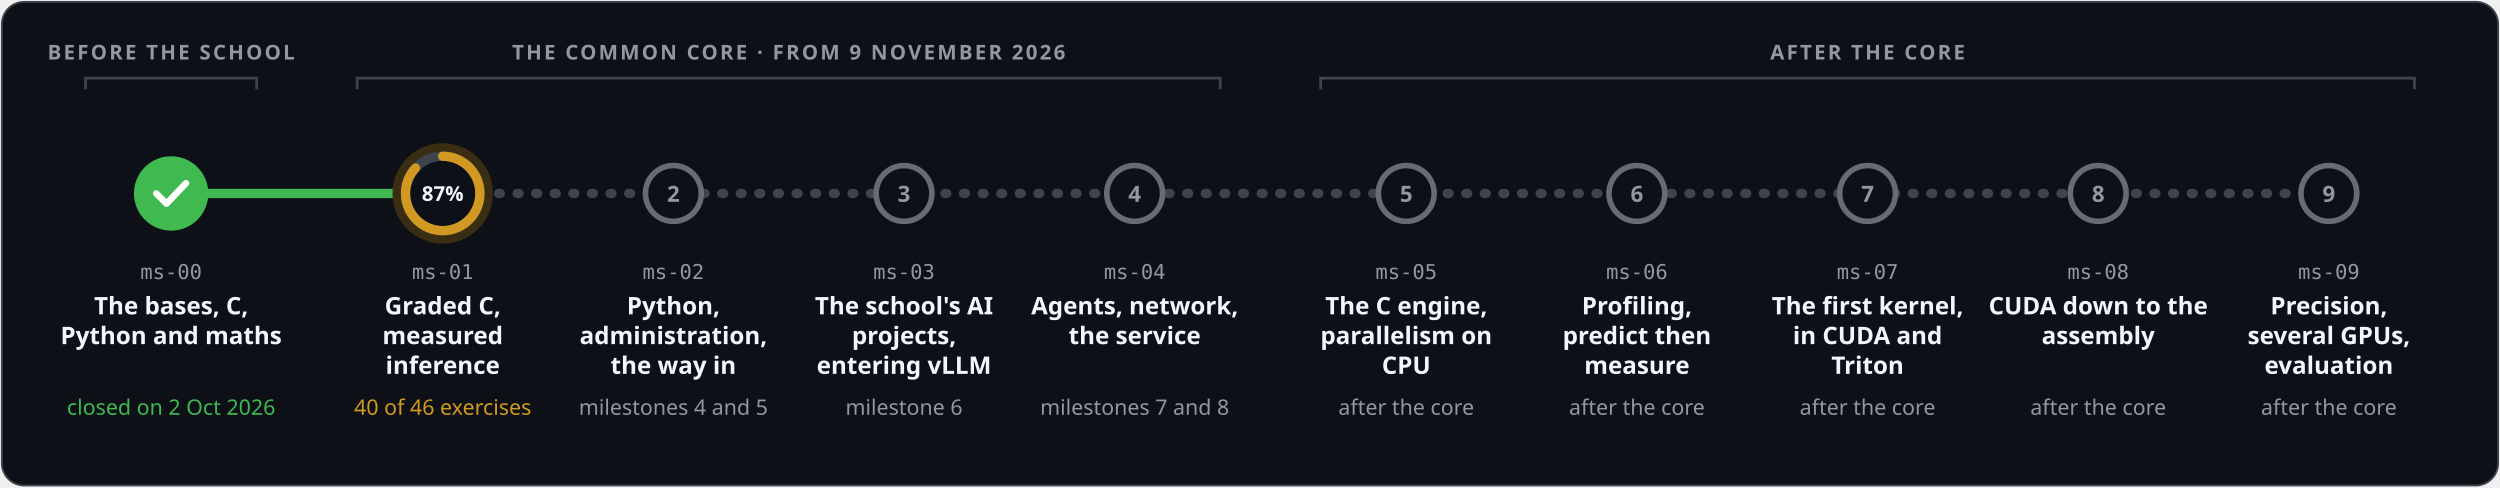
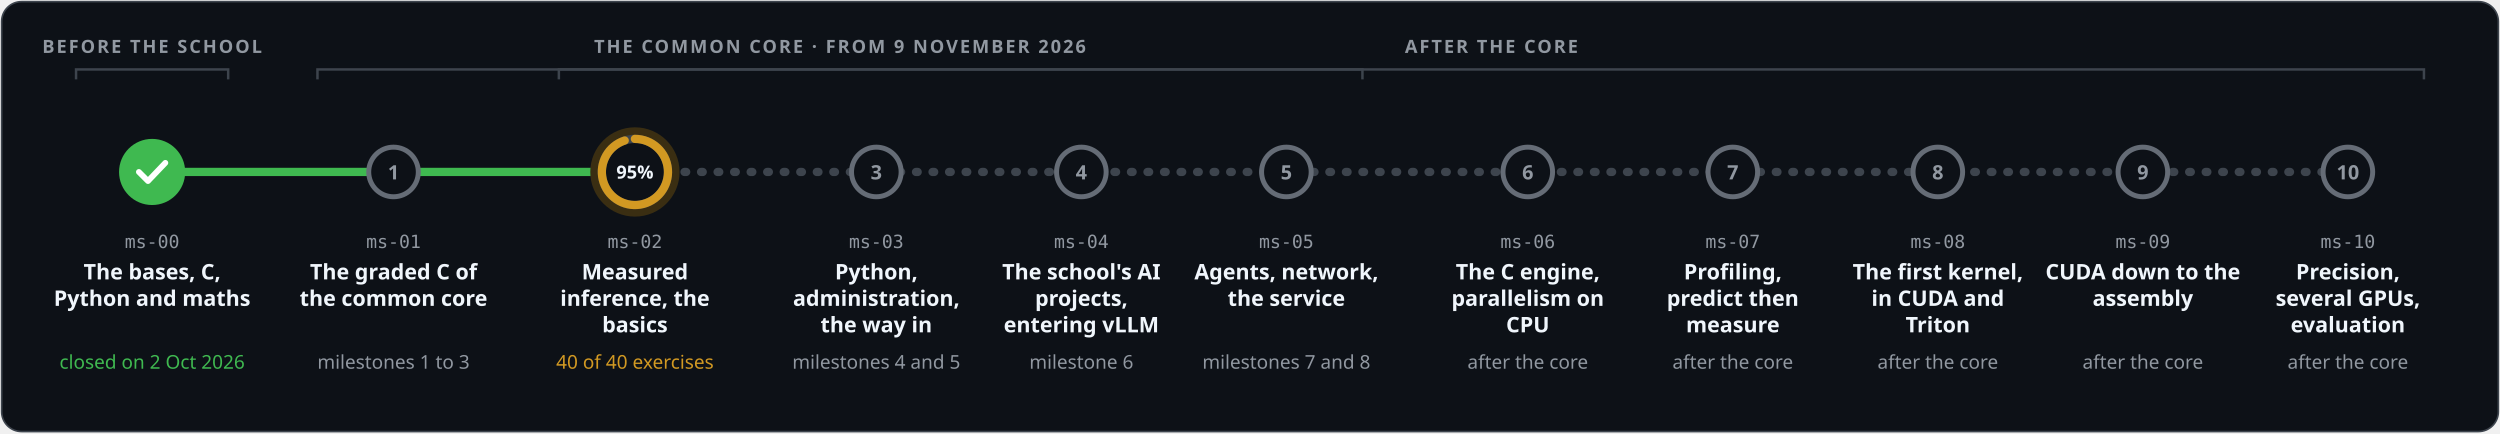
- <svg xmlns="http://www.w3.org/2000/svg" width="1344" height="262" viewBox="0 0 1344 262" role="img" aria-label="The roadmap: ms-00-foundations, closed on 2 Oct 2026; ms-01-inference, 40 of 46 exercises; ms-02-infrastructure, milestones 4 and 5; ms-03-contribution, milestone 6; ms-04-service, milestones 7 and 8; ms-05-cpu, after the core; ms-06-profiling, after the core; ms-07-kernel, after the core; ms-08-cuda, after the core; ms-09-scale, after the core">
-   <rect x="1" y="1" width="1342" height="260" rx="12" fill="#0d1117" stroke="#3d444d" />
+ <svg xmlns="http://www.w3.org/2000/svg" width="1512" height="262" viewBox="0 0 1512 262" role="img" aria-label="The roadmap: ms-00-foundations, closed on 2 Oct 2026; ms-01-c-core, milestones 1 to 3; ms-02-inference-basics, 40 of 40 exercises; ms-03-infrastructure, milestones 4 and 5; ms-04-contribution, milestone 6; ms-05-service, milestones 7 and 8; ms-06-cpu, after the core; ms-07-profiling, after the core; ms-08-kernel, after the core; ms-09-cuda, after the core; ms-10-scale, after the core">
+   <rect x="1" y="1" width="1510" height="260" rx="12" fill="#0d1117" stroke="#3d444d" />
  <path d="M46 48 V42 H138 V48" fill="none" stroke="#3d444d" stroke-width="1.5" />
  <text x="92" y="32" text-anchor="middle" font-family="-apple-system, BlinkMacSystemFont, 'Segoe UI', 'Noto Sans', Helvetica, Arial, sans-serif" font-size="11" font-weight="600" letter-spacing="1.2" fill="#9198a1">BEFORE THE SCHOOL</text>
-   <path d="M192 48 V42 H656 V48" fill="none" stroke="#3d444d" stroke-width="1.5" />
-   <text x="424" y="32" text-anchor="middle" font-family="-apple-system, BlinkMacSystemFont, 'Segoe UI', 'Noto Sans', Helvetica, Arial, sans-serif" font-size="11" font-weight="600" letter-spacing="1.2" fill="#9198a1">THE COMMON CORE · FROM 9 NOVEMBER 2026</text>
-   <path d="M710 48 V42 H1298 V48" fill="none" stroke="#3d444d" stroke-width="1.5" />
-   <text x="1004" y="32" text-anchor="middle" font-family="-apple-system, BlinkMacSystemFont, 'Segoe UI', 'Noto Sans', Helvetica, Arial, sans-serif" font-size="11" font-weight="600" letter-spacing="1.2" fill="#9198a1">AFTER THE CORE</text>
-   <path d="M92 104 H238" stroke="#3fb950" stroke-width="5" stroke-linecap="round" />
-   <path d="M238 104 H1252" stroke="#3d444d" stroke-width="5" stroke-linecap="round" stroke-dasharray="1 9" />
+   <path d="M192 48 V42 H824 V48" fill="none" stroke="#3d444d" stroke-width="1.5" />
+   <text x="508" y="32" text-anchor="middle" font-family="-apple-system, BlinkMacSystemFont, 'Segoe UI', 'Noto Sans', Helvetica, Arial, sans-serif" font-size="11" font-weight="600" letter-spacing="1.2" fill="#9198a1">THE COMMON CORE · FROM 9 NOVEMBER 2026</text>
+   <path d="M338 48 V42 H1466 V48" fill="none" stroke="#3d444d" stroke-width="1.5" />
+   <text x="902" y="32" text-anchor="middle" font-family="-apple-system, BlinkMacSystemFont, 'Segoe UI', 'Noto Sans', Helvetica, Arial, sans-serif" font-size="11" font-weight="600" letter-spacing="1.2" fill="#9198a1">AFTER THE CORE</text>
+   <path d="M92 104 H384" stroke="#3fb950" stroke-width="5" stroke-linecap="round" />
+   <path d="M384 104 H1420" stroke="#3d444d" stroke-width="5" stroke-linecap="round" stroke-dasharray="1 9" />
  <circle cx="92" cy="104" r="20" fill="#3fb950" />
  <path d="M84 104 l5.5 5.5 l10.5 -11" fill="none" stroke="#fff" stroke-width="3.5" stroke-linecap="round" stroke-linejoin="round" />
  <text x="92" y="150" text-anchor="middle" font-family="ui-monospace, SFMono-Regular, 'SF Mono', Menlo, Consolas, monospace" font-size="11" fill="#9198a1">ms-00</text>
  <text x="92" y="169" text-anchor="middle" font-family="-apple-system, BlinkMacSystemFont, 'Segoe UI', 'Noto Sans', Helvetica, Arial, sans-serif" font-size="13" font-weight="600" fill="#f0f6fc">The bases, C,</text>
  <text x="92" y="185" text-anchor="middle" font-family="-apple-system, BlinkMacSystemFont, 'Segoe UI', 'Noto Sans', Helvetica, Arial, sans-serif" font-size="13" font-weight="600" fill="#f0f6fc">Python and maths</text>
  <text x="92" y="223" text-anchor="middle" font-family="-apple-system, BlinkMacSystemFont, 'Segoe UI', 'Noto Sans', Helvetica, Arial, sans-serif" font-size="11.5" fill="#3fb950">closed on 2 Oct 2026</text>
-   <circle cx="238" cy="104" r="27" fill="#3a2e12" />
-   <circle cx="238" cy="104" r="20" fill="#0d1117" stroke="#3d444d" stroke-width="5" />
-   <path d="M238 84 A20 20 0 1 1 223.38 90.35" fill="none" stroke="#d29922" stroke-width="5" stroke-linecap="round" />
-   <text x="238" y="108" text-anchor="middle" font-family="-apple-system, BlinkMacSystemFont, 'Segoe UI', 'Noto Sans', Helvetica, Arial, sans-serif" font-size="11" font-weight="700" fill="#f0f6fc">87%</text>
+   <circle cx="238" cy="104" r="15" fill="#0d1117" stroke="#656c76" stroke-width="3" />
+   <text x="238" y="108.5" text-anchor="middle" font-family="-apple-system, BlinkMacSystemFont, 'Segoe UI', 'Noto Sans', Helvetica, Arial, sans-serif" font-size="12" font-weight="600" fill="#9198a1">1</text>
  <text x="238" y="150" text-anchor="middle" font-family="ui-monospace, SFMono-Regular, 'SF Mono', Menlo, Consolas, monospace" font-size="11" fill="#9198a1">ms-01</text>
-   <text x="238" y="169" text-anchor="middle" font-family="-apple-system, BlinkMacSystemFont, 'Segoe UI', 'Noto Sans', Helvetica, Arial, sans-serif" font-size="13" font-weight="600" fill="#f0f6fc">Graded C,</text>
-   <text x="238" y="185" text-anchor="middle" font-family="-apple-system, BlinkMacSystemFont, 'Segoe UI', 'Noto Sans', Helvetica, Arial, sans-serif" font-size="13" font-weight="600" fill="#f0f6fc">measured</text>
-   <text x="238" y="201" text-anchor="middle" font-family="-apple-system, BlinkMacSystemFont, 'Segoe UI', 'Noto Sans', Helvetica, Arial, sans-serif" font-size="13" font-weight="600" fill="#f0f6fc">inference</text>
-   <text x="238" y="223" text-anchor="middle" font-family="-apple-system, BlinkMacSystemFont, 'Segoe UI', 'Noto Sans', Helvetica, Arial, sans-serif" font-size="11.5" fill="#d29922">40 of 46 exercises</text>
-   <circle cx="362" cy="104" r="15" fill="#0d1117" stroke="#656c76" stroke-width="3" />
-   <text x="362" y="108.5" text-anchor="middle" font-family="-apple-system, BlinkMacSystemFont, 'Segoe UI', 'Noto Sans', Helvetica, Arial, sans-serif" font-size="12" font-weight="600" fill="#9198a1">2</text>
-   <text x="362" y="150" text-anchor="middle" font-family="ui-monospace, SFMono-Regular, 'SF Mono', Menlo, Consolas, monospace" font-size="11" fill="#9198a1">ms-02</text>
-   <text x="362" y="169" text-anchor="middle" font-family="-apple-system, BlinkMacSystemFont, 'Segoe UI', 'Noto Sans', Helvetica, Arial, sans-serif" font-size="13" font-weight="600" fill="#f0f6fc">Python,</text>
-   <text x="362" y="185" text-anchor="middle" font-family="-apple-system, BlinkMacSystemFont, 'Segoe UI', 'Noto Sans', Helvetica, Arial, sans-serif" font-size="13" font-weight="600" fill="#f0f6fc">administration,</text>
-   <text x="362" y="201" text-anchor="middle" font-family="-apple-system, BlinkMacSystemFont, 'Segoe UI', 'Noto Sans', Helvetica, Arial, sans-serif" font-size="13" font-weight="600" fill="#f0f6fc">the way in</text>
-   <text x="362" y="223" text-anchor="middle" font-family="-apple-system, BlinkMacSystemFont, 'Segoe UI', 'Noto Sans', Helvetica, Arial, sans-serif" font-size="11.5" fill="#9198a1">milestones 4 and 5</text>
-   <circle cx="486" cy="104" r="15" fill="#0d1117" stroke="#656c76" stroke-width="3" />
-   <text x="486" y="108.5" text-anchor="middle" font-family="-apple-system, BlinkMacSystemFont, 'Segoe UI', 'Noto Sans', Helvetica, Arial, sans-serif" font-size="12" font-weight="600" fill="#9198a1">3</text>
-   <text x="486" y="150" text-anchor="middle" font-family="ui-monospace, SFMono-Regular, 'SF Mono', Menlo, Consolas, monospace" font-size="11" fill="#9198a1">ms-03</text>
-   <text x="486" y="169" text-anchor="middle" font-family="-apple-system, BlinkMacSystemFont, 'Segoe UI', 'Noto Sans', Helvetica, Arial, sans-serif" font-size="13" font-weight="600" fill="#f0f6fc">The school's AI</text>
-   <text x="486" y="185" text-anchor="middle" font-family="-apple-system, BlinkMacSystemFont, 'Segoe UI', 'Noto Sans', Helvetica, Arial, sans-serif" font-size="13" font-weight="600" fill="#f0f6fc">projects,</text>
-   <text x="486" y="201" text-anchor="middle" font-family="-apple-system, BlinkMacSystemFont, 'Segoe UI', 'Noto Sans', Helvetica, Arial, sans-serif" font-size="13" font-weight="600" fill="#f0f6fc">entering vLLM</text>
-   <text x="486" y="223" text-anchor="middle" font-family="-apple-system, BlinkMacSystemFont, 'Segoe UI', 'Noto Sans', Helvetica, Arial, sans-serif" font-size="11.5" fill="#9198a1">milestone 6</text>
-   <circle cx="610" cy="104" r="15" fill="#0d1117" stroke="#656c76" stroke-width="3" />
-   <text x="610" y="108.5" text-anchor="middle" font-family="-apple-system, BlinkMacSystemFont, 'Segoe UI', 'Noto Sans', Helvetica, Arial, sans-serif" font-size="12" font-weight="600" fill="#9198a1">4</text>
-   <text x="610" y="150" text-anchor="middle" font-family="ui-monospace, SFMono-Regular, 'SF Mono', Menlo, Consolas, monospace" font-size="11" fill="#9198a1">ms-04</text>
-   <text x="610" y="169" text-anchor="middle" font-family="-apple-system, BlinkMacSystemFont, 'Segoe UI', 'Noto Sans', Helvetica, Arial, sans-serif" font-size="13" font-weight="600" fill="#f0f6fc">Agents, network,</text>
-   <text x="610" y="185" text-anchor="middle" font-family="-apple-system, BlinkMacSystemFont, 'Segoe UI', 'Noto Sans', Helvetica, Arial, sans-serif" font-size="13" font-weight="600" fill="#f0f6fc">the service</text>
-   <text x="610" y="223" text-anchor="middle" font-family="-apple-system, BlinkMacSystemFont, 'Segoe UI', 'Noto Sans', Helvetica, Arial, sans-serif" font-size="11.5" fill="#9198a1">milestones 7 and 8</text>
-   <circle cx="756" cy="104" r="15" fill="#0d1117" stroke="#656c76" stroke-width="3" />
-   <text x="756" y="108.5" text-anchor="middle" font-family="-apple-system, BlinkMacSystemFont, 'Segoe UI', 'Noto Sans', Helvetica, Arial, sans-serif" font-size="12" font-weight="600" fill="#9198a1">5</text>
-   <text x="756" y="150" text-anchor="middle" font-family="ui-monospace, SFMono-Regular, 'SF Mono', Menlo, Consolas, monospace" font-size="11" fill="#9198a1">ms-05</text>
-   <text x="756" y="169" text-anchor="middle" font-family="-apple-system, BlinkMacSystemFont, 'Segoe UI', 'Noto Sans', Helvetica, Arial, sans-serif" font-size="13" font-weight="600" fill="#f0f6fc">The C engine,</text>
-   <text x="756" y="185" text-anchor="middle" font-family="-apple-system, BlinkMacSystemFont, 'Segoe UI', 'Noto Sans', Helvetica, Arial, sans-serif" font-size="13" font-weight="600" fill="#f0f6fc">parallelism on</text>
-   <text x="756" y="201" text-anchor="middle" font-family="-apple-system, BlinkMacSystemFont, 'Segoe UI', 'Noto Sans', Helvetica, Arial, sans-serif" font-size="13" font-weight="600" fill="#f0f6fc">CPU</text>
-   <text x="756" y="223" text-anchor="middle" font-family="-apple-system, BlinkMacSystemFont, 'Segoe UI', 'Noto Sans', Helvetica, Arial, sans-serif" font-size="11.5" fill="#9198a1">after the core</text>
-   <circle cx="880" cy="104" r="15" fill="#0d1117" stroke="#656c76" stroke-width="3" />
-   <text x="880" y="108.5" text-anchor="middle" font-family="-apple-system, BlinkMacSystemFont, 'Segoe UI', 'Noto Sans', Helvetica, Arial, sans-serif" font-size="12" font-weight="600" fill="#9198a1">6</text>
-   <text x="880" y="150" text-anchor="middle" font-family="ui-monospace, SFMono-Regular, 'SF Mono', Menlo, Consolas, monospace" font-size="11" fill="#9198a1">ms-06</text>
-   <text x="880" y="169" text-anchor="middle" font-family="-apple-system, BlinkMacSystemFont, 'Segoe UI', 'Noto Sans', Helvetica, Arial, sans-serif" font-size="13" font-weight="600" fill="#f0f6fc">Profiling,</text>
-   <text x="880" y="185" text-anchor="middle" font-family="-apple-system, BlinkMacSystemFont, 'Segoe UI', 'Noto Sans', Helvetica, Arial, sans-serif" font-size="13" font-weight="600" fill="#f0f6fc">predict then</text>
-   <text x="880" y="201" text-anchor="middle" font-family="-apple-system, BlinkMacSystemFont, 'Segoe UI', 'Noto Sans', Helvetica, Arial, sans-serif" font-size="13" font-weight="600" fill="#f0f6fc">measure</text>
-   <text x="880" y="223" text-anchor="middle" font-family="-apple-system, BlinkMacSystemFont, 'Segoe UI', 'Noto Sans', Helvetica, Arial, sans-serif" font-size="11.5" fill="#9198a1">after the core</text>
-   <circle cx="1004" cy="104" r="15" fill="#0d1117" stroke="#656c76" stroke-width="3" />
-   <text x="1004" y="108.5" text-anchor="middle" font-family="-apple-system, BlinkMacSystemFont, 'Segoe UI', 'Noto Sans', Helvetica, Arial, sans-serif" font-size="12" font-weight="600" fill="#9198a1">7</text>
-   <text x="1004" y="150" text-anchor="middle" font-family="ui-monospace, SFMono-Regular, 'SF Mono', Menlo, Consolas, monospace" font-size="11" fill="#9198a1">ms-07</text>
-   <text x="1004" y="169" text-anchor="middle" font-family="-apple-system, BlinkMacSystemFont, 'Segoe UI', 'Noto Sans', Helvetica, Arial, sans-serif" font-size="13" font-weight="600" fill="#f0f6fc">The first kernel,</text>
-   <text x="1004" y="185" text-anchor="middle" font-family="-apple-system, BlinkMacSystemFont, 'Segoe UI', 'Noto Sans', Helvetica, Arial, sans-serif" font-size="13" font-weight="600" fill="#f0f6fc">in CUDA and</text>
-   <text x="1004" y="201" text-anchor="middle" font-family="-apple-system, BlinkMacSystemFont, 'Segoe UI', 'Noto Sans', Helvetica, Arial, sans-serif" font-size="13" font-weight="600" fill="#f0f6fc">Triton</text>
-   <text x="1004" y="223" text-anchor="middle" font-family="-apple-system, BlinkMacSystemFont, 'Segoe UI', 'Noto Sans', Helvetica, Arial, sans-serif" font-size="11.5" fill="#9198a1">after the core</text>
-   <circle cx="1128" cy="104" r="15" fill="#0d1117" stroke="#656c76" stroke-width="3" />
-   <text x="1128" y="108.5" text-anchor="middle" font-family="-apple-system, BlinkMacSystemFont, 'Segoe UI', 'Noto Sans', Helvetica, Arial, sans-serif" font-size="12" font-weight="600" fill="#9198a1">8</text>
-   <text x="1128" y="150" text-anchor="middle" font-family="ui-monospace, SFMono-Regular, 'SF Mono', Menlo, Consolas, monospace" font-size="11" fill="#9198a1">ms-08</text>
-   <text x="1128" y="169" text-anchor="middle" font-family="-apple-system, BlinkMacSystemFont, 'Segoe UI', 'Noto Sans', Helvetica, Arial, sans-serif" font-size="13" font-weight="600" fill="#f0f6fc">CUDA down to the</text>
-   <text x="1128" y="185" text-anchor="middle" font-family="-apple-system, BlinkMacSystemFont, 'Segoe UI', 'Noto Sans', Helvetica, Arial, sans-serif" font-size="13" font-weight="600" fill="#f0f6fc">assembly</text>
-   <text x="1128" y="223" text-anchor="middle" font-family="-apple-system, BlinkMacSystemFont, 'Segoe UI', 'Noto Sans', Helvetica, Arial, sans-serif" font-size="11.5" fill="#9198a1">after the core</text>
-   <circle cx="1252" cy="104" r="15" fill="#0d1117" stroke="#656c76" stroke-width="3" />
-   <text x="1252" y="108.5" text-anchor="middle" font-family="-apple-system, BlinkMacSystemFont, 'Segoe UI', 'Noto Sans', Helvetica, Arial, sans-serif" font-size="12" font-weight="600" fill="#9198a1">9</text>
-   <text x="1252" y="150" text-anchor="middle" font-family="ui-monospace, SFMono-Regular, 'SF Mono', Menlo, Consolas, monospace" font-size="11" fill="#9198a1">ms-09</text>
-   <text x="1252" y="169" text-anchor="middle" font-family="-apple-system, BlinkMacSystemFont, 'Segoe UI', 'Noto Sans', Helvetica, Arial, sans-serif" font-size="13" font-weight="600" fill="#f0f6fc">Precision,</text>
-   <text x="1252" y="185" text-anchor="middle" font-family="-apple-system, BlinkMacSystemFont, 'Segoe UI', 'Noto Sans', Helvetica, Arial, sans-serif" font-size="13" font-weight="600" fill="#f0f6fc">several GPUs,</text>
-   <text x="1252" y="201" text-anchor="middle" font-family="-apple-system, BlinkMacSystemFont, 'Segoe UI', 'Noto Sans', Helvetica, Arial, sans-serif" font-size="13" font-weight="600" fill="#f0f6fc">evaluation</text>
-   <text x="1252" y="223" text-anchor="middle" font-family="-apple-system, BlinkMacSystemFont, 'Segoe UI', 'Noto Sans', Helvetica, Arial, sans-serif" font-size="11.5" fill="#9198a1">after the core</text>
+   <text x="238" y="169" text-anchor="middle" font-family="-apple-system, BlinkMacSystemFont, 'Segoe UI', 'Noto Sans', Helvetica, Arial, sans-serif" font-size="13" font-weight="600" fill="#f0f6fc">The graded C of</text>
+   <text x="238" y="185" text-anchor="middle" font-family="-apple-system, BlinkMacSystemFont, 'Segoe UI', 'Noto Sans', Helvetica, Arial, sans-serif" font-size="13" font-weight="600" fill="#f0f6fc">the common core</text>
+   <text x="238" y="223" text-anchor="middle" font-family="-apple-system, BlinkMacSystemFont, 'Segoe UI', 'Noto Sans', Helvetica, Arial, sans-serif" font-size="11.5" fill="#9198a1">milestones 1 to 3</text>
+   <circle cx="384" cy="104" r="27" fill="#3a2e12" />
+   <circle cx="384" cy="104" r="20" fill="#0d1117" stroke="#3d444d" stroke-width="5" />
+   <path d="M384 84 A20 20 0 1 1 377.82 84.98" fill="none" stroke="#d29922" stroke-width="5" stroke-linecap="round" />
+   <text x="384" y="108" text-anchor="middle" font-family="-apple-system, BlinkMacSystemFont, 'Segoe UI', 'Noto Sans', Helvetica, Arial, sans-serif" font-size="11" font-weight="700" fill="#f0f6fc">95%</text>
+   <text x="384" y="150" text-anchor="middle" font-family="ui-monospace, SFMono-Regular, 'SF Mono', Menlo, Consolas, monospace" font-size="11" fill="#9198a1">ms-02</text>
+   <text x="384" y="169" text-anchor="middle" font-family="-apple-system, BlinkMacSystemFont, 'Segoe UI', 'Noto Sans', Helvetica, Arial, sans-serif" font-size="13" font-weight="600" fill="#f0f6fc">Measured</text>
+   <text x="384" y="185" text-anchor="middle" font-family="-apple-system, BlinkMacSystemFont, 'Segoe UI', 'Noto Sans', Helvetica, Arial, sans-serif" font-size="13" font-weight="600" fill="#f0f6fc">inference, the</text>
+   <text x="384" y="201" text-anchor="middle" font-family="-apple-system, BlinkMacSystemFont, 'Segoe UI', 'Noto Sans', Helvetica, Arial, sans-serif" font-size="13" font-weight="600" fill="#f0f6fc">basics</text>
+   <text x="384" y="223" text-anchor="middle" font-family="-apple-system, BlinkMacSystemFont, 'Segoe UI', 'Noto Sans', Helvetica, Arial, sans-serif" font-size="11.5" fill="#d29922">40 of 40 exercises</text>
+   <circle cx="530" cy="104" r="15" fill="#0d1117" stroke="#656c76" stroke-width="3" />
+   <text x="530" y="108.5" text-anchor="middle" font-family="-apple-system, BlinkMacSystemFont, 'Segoe UI', 'Noto Sans', Helvetica, Arial, sans-serif" font-size="12" font-weight="600" fill="#9198a1">3</text>
+   <text x="530" y="150" text-anchor="middle" font-family="ui-monospace, SFMono-Regular, 'SF Mono', Menlo, Consolas, monospace" font-size="11" fill="#9198a1">ms-03</text>
+   <text x="530" y="169" text-anchor="middle" font-family="-apple-system, BlinkMacSystemFont, 'Segoe UI', 'Noto Sans', Helvetica, Arial, sans-serif" font-size="13" font-weight="600" fill="#f0f6fc">Python,</text>
+   <text x="530" y="185" text-anchor="middle" font-family="-apple-system, BlinkMacSystemFont, 'Segoe UI', 'Noto Sans', Helvetica, Arial, sans-serif" font-size="13" font-weight="600" fill="#f0f6fc">administration,</text>
+   <text x="530" y="201" text-anchor="middle" font-family="-apple-system, BlinkMacSystemFont, 'Segoe UI', 'Noto Sans', Helvetica, Arial, sans-serif" font-size="13" font-weight="600" fill="#f0f6fc">the way in</text>
+   <text x="530" y="223" text-anchor="middle" font-family="-apple-system, BlinkMacSystemFont, 'Segoe UI', 'Noto Sans', Helvetica, Arial, sans-serif" font-size="11.5" fill="#9198a1">milestones 4 and 5</text>
+   <circle cx="654" cy="104" r="15" fill="#0d1117" stroke="#656c76" stroke-width="3" />
+   <text x="654" y="108.5" text-anchor="middle" font-family="-apple-system, BlinkMacSystemFont, 'Segoe UI', 'Noto Sans', Helvetica, Arial, sans-serif" font-size="12" font-weight="600" fill="#9198a1">4</text>
+   <text x="654" y="150" text-anchor="middle" font-family="ui-monospace, SFMono-Regular, 'SF Mono', Menlo, Consolas, monospace" font-size="11" fill="#9198a1">ms-04</text>
+   <text x="654" y="169" text-anchor="middle" font-family="-apple-system, BlinkMacSystemFont, 'Segoe UI', 'Noto Sans', Helvetica, Arial, sans-serif" font-size="13" font-weight="600" fill="#f0f6fc">The school's AI</text>
+   <text x="654" y="185" text-anchor="middle" font-family="-apple-system, BlinkMacSystemFont, 'Segoe UI', 'Noto Sans', Helvetica, Arial, sans-serif" font-size="13" font-weight="600" fill="#f0f6fc">projects,</text>
+   <text x="654" y="201" text-anchor="middle" font-family="-apple-system, BlinkMacSystemFont, 'Segoe UI', 'Noto Sans', Helvetica, Arial, sans-serif" font-size="13" font-weight="600" fill="#f0f6fc">entering vLLM</text>
+   <text x="654" y="223" text-anchor="middle" font-family="-apple-system, BlinkMacSystemFont, 'Segoe UI', 'Noto Sans', Helvetica, Arial, sans-serif" font-size="11.5" fill="#9198a1">milestone 6</text>
+   <circle cx="778" cy="104" r="15" fill="#0d1117" stroke="#656c76" stroke-width="3" />
+   <text x="778" y="108.5" text-anchor="middle" font-family="-apple-system, BlinkMacSystemFont, 'Segoe UI', 'Noto Sans', Helvetica, Arial, sans-serif" font-size="12" font-weight="600" fill="#9198a1">5</text>
+   <text x="778" y="150" text-anchor="middle" font-family="ui-monospace, SFMono-Regular, 'SF Mono', Menlo, Consolas, monospace" font-size="11" fill="#9198a1">ms-05</text>
+   <text x="778" y="169" text-anchor="middle" font-family="-apple-system, BlinkMacSystemFont, 'Segoe UI', 'Noto Sans', Helvetica, Arial, sans-serif" font-size="13" font-weight="600" fill="#f0f6fc">Agents, network,</text>
+   <text x="778" y="185" text-anchor="middle" font-family="-apple-system, BlinkMacSystemFont, 'Segoe UI', 'Noto Sans', Helvetica, Arial, sans-serif" font-size="13" font-weight="600" fill="#f0f6fc">the service</text>
+   <text x="778" y="223" text-anchor="middle" font-family="-apple-system, BlinkMacSystemFont, 'Segoe UI', 'Noto Sans', Helvetica, Arial, sans-serif" font-size="11.5" fill="#9198a1">milestones 7 and 8</text>
+   <circle cx="924" cy="104" r="15" fill="#0d1117" stroke="#656c76" stroke-width="3" />
+   <text x="924" y="108.5" text-anchor="middle" font-family="-apple-system, BlinkMacSystemFont, 'Segoe UI', 'Noto Sans', Helvetica, Arial, sans-serif" font-size="12" font-weight="600" fill="#9198a1">6</text>
+   <text x="924" y="150" text-anchor="middle" font-family="ui-monospace, SFMono-Regular, 'SF Mono', Menlo, Consolas, monospace" font-size="11" fill="#9198a1">ms-06</text>
+   <text x="924" y="169" text-anchor="middle" font-family="-apple-system, BlinkMacSystemFont, 'Segoe UI', 'Noto Sans', Helvetica, Arial, sans-serif" font-size="13" font-weight="600" fill="#f0f6fc">The C engine,</text>
+   <text x="924" y="185" text-anchor="middle" font-family="-apple-system, BlinkMacSystemFont, 'Segoe UI', 'Noto Sans', Helvetica, Arial, sans-serif" font-size="13" font-weight="600" fill="#f0f6fc">parallelism on</text>
+   <text x="924" y="201" text-anchor="middle" font-family="-apple-system, BlinkMacSystemFont, 'Segoe UI', 'Noto Sans', Helvetica, Arial, sans-serif" font-size="13" font-weight="600" fill="#f0f6fc">CPU</text>
+   <text x="924" y="223" text-anchor="middle" font-family="-apple-system, BlinkMacSystemFont, 'Segoe UI', 'Noto Sans', Helvetica, Arial, sans-serif" font-size="11.5" fill="#9198a1">after the core</text>
+   <circle cx="1048" cy="104" r="15" fill="#0d1117" stroke="#656c76" stroke-width="3" />
+   <text x="1048" y="108.5" text-anchor="middle" font-family="-apple-system, BlinkMacSystemFont, 'Segoe UI', 'Noto Sans', Helvetica, Arial, sans-serif" font-size="12" font-weight="600" fill="#9198a1">7</text>
+   <text x="1048" y="150" text-anchor="middle" font-family="ui-monospace, SFMono-Regular, 'SF Mono', Menlo, Consolas, monospace" font-size="11" fill="#9198a1">ms-07</text>
+   <text x="1048" y="169" text-anchor="middle" font-family="-apple-system, BlinkMacSystemFont, 'Segoe UI', 'Noto Sans', Helvetica, Arial, sans-serif" font-size="13" font-weight="600" fill="#f0f6fc">Profiling,</text>
+   <text x="1048" y="185" text-anchor="middle" font-family="-apple-system, BlinkMacSystemFont, 'Segoe UI', 'Noto Sans', Helvetica, Arial, sans-serif" font-size="13" font-weight="600" fill="#f0f6fc">predict then</text>
+   <text x="1048" y="201" text-anchor="middle" font-family="-apple-system, BlinkMacSystemFont, 'Segoe UI', 'Noto Sans', Helvetica, Arial, sans-serif" font-size="13" font-weight="600" fill="#f0f6fc">measure</text>
+   <text x="1048" y="223" text-anchor="middle" font-family="-apple-system, BlinkMacSystemFont, 'Segoe UI', 'Noto Sans', Helvetica, Arial, sans-serif" font-size="11.5" fill="#9198a1">after the core</text>
+   <circle cx="1172" cy="104" r="15" fill="#0d1117" stroke="#656c76" stroke-width="3" />
+   <text x="1172" y="108.5" text-anchor="middle" font-family="-apple-system, BlinkMacSystemFont, 'Segoe UI', 'Noto Sans', Helvetica, Arial, sans-serif" font-size="12" font-weight="600" fill="#9198a1">8</text>
+   <text x="1172" y="150" text-anchor="middle" font-family="ui-monospace, SFMono-Regular, 'SF Mono', Menlo, Consolas, monospace" font-size="11" fill="#9198a1">ms-08</text>
+   <text x="1172" y="169" text-anchor="middle" font-family="-apple-system, BlinkMacSystemFont, 'Segoe UI', 'Noto Sans', Helvetica, Arial, sans-serif" font-size="13" font-weight="600" fill="#f0f6fc">The first kernel,</text>
+   <text x="1172" y="185" text-anchor="middle" font-family="-apple-system, BlinkMacSystemFont, 'Segoe UI', 'Noto Sans', Helvetica, Arial, sans-serif" font-size="13" font-weight="600" fill="#f0f6fc">in CUDA and</text>
+   <text x="1172" y="201" text-anchor="middle" font-family="-apple-system, BlinkMacSystemFont, 'Segoe UI', 'Noto Sans', Helvetica, Arial, sans-serif" font-size="13" font-weight="600" fill="#f0f6fc">Triton</text>
+   <text x="1172" y="223" text-anchor="middle" font-family="-apple-system, BlinkMacSystemFont, 'Segoe UI', 'Noto Sans', Helvetica, Arial, sans-serif" font-size="11.5" fill="#9198a1">after the core</text>
+   <circle cx="1296" cy="104" r="15" fill="#0d1117" stroke="#656c76" stroke-width="3" />
+   <text x="1296" y="108.5" text-anchor="middle" font-family="-apple-system, BlinkMacSystemFont, 'Segoe UI', 'Noto Sans', Helvetica, Arial, sans-serif" font-size="12" font-weight="600" fill="#9198a1">9</text>
+   <text x="1296" y="150" text-anchor="middle" font-family="ui-monospace, SFMono-Regular, 'SF Mono', Menlo, Consolas, monospace" font-size="11" fill="#9198a1">ms-09</text>
+   <text x="1296" y="169" text-anchor="middle" font-family="-apple-system, BlinkMacSystemFont, 'Segoe UI', 'Noto Sans', Helvetica, Arial, sans-serif" font-size="13" font-weight="600" fill="#f0f6fc">CUDA down to the</text>
+   <text x="1296" y="185" text-anchor="middle" font-family="-apple-system, BlinkMacSystemFont, 'Segoe UI', 'Noto Sans', Helvetica, Arial, sans-serif" font-size="13" font-weight="600" fill="#f0f6fc">assembly</text>
+   <text x="1296" y="223" text-anchor="middle" font-family="-apple-system, BlinkMacSystemFont, 'Segoe UI', 'Noto Sans', Helvetica, Arial, sans-serif" font-size="11.5" fill="#9198a1">after the core</text>
+   <circle cx="1420" cy="104" r="15" fill="#0d1117" stroke="#656c76" stroke-width="3" />
+   <text x="1420" y="108.5" text-anchor="middle" font-family="-apple-system, BlinkMacSystemFont, 'Segoe UI', 'Noto Sans', Helvetica, Arial, sans-serif" font-size="12" font-weight="600" fill="#9198a1">10</text>
+   <text x="1420" y="150" text-anchor="middle" font-family="ui-monospace, SFMono-Regular, 'SF Mono', Menlo, Consolas, monospace" font-size="11" fill="#9198a1">ms-10</text>
+   <text x="1420" y="169" text-anchor="middle" font-family="-apple-system, BlinkMacSystemFont, 'Segoe UI', 'Noto Sans', Helvetica, Arial, sans-serif" font-size="13" font-weight="600" fill="#f0f6fc">Precision,</text>
+   <text x="1420" y="185" text-anchor="middle" font-family="-apple-system, BlinkMacSystemFont, 'Segoe UI', 'Noto Sans', Helvetica, Arial, sans-serif" font-size="13" font-weight="600" fill="#f0f6fc">several GPUs,</text>
+   <text x="1420" y="201" text-anchor="middle" font-family="-apple-system, BlinkMacSystemFont, 'Segoe UI', 'Noto Sans', Helvetica, Arial, sans-serif" font-size="13" font-weight="600" fill="#f0f6fc">evaluation</text>
+   <text x="1420" y="223" text-anchor="middle" font-family="-apple-system, BlinkMacSystemFont, 'Segoe UI', 'Noto Sans', Helvetica, Arial, sans-serif" font-size="11.5" fill="#9198a1">after the core</text>
</svg>
